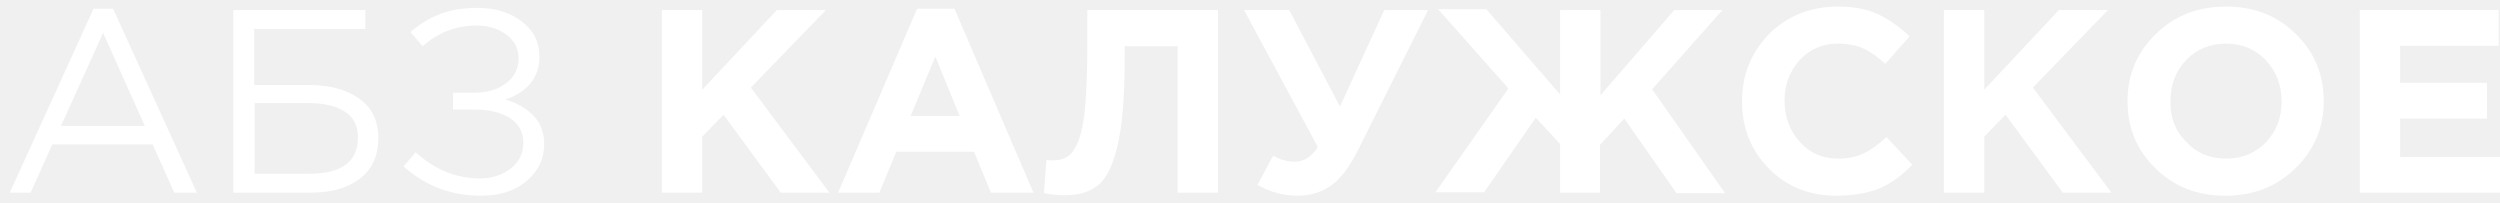
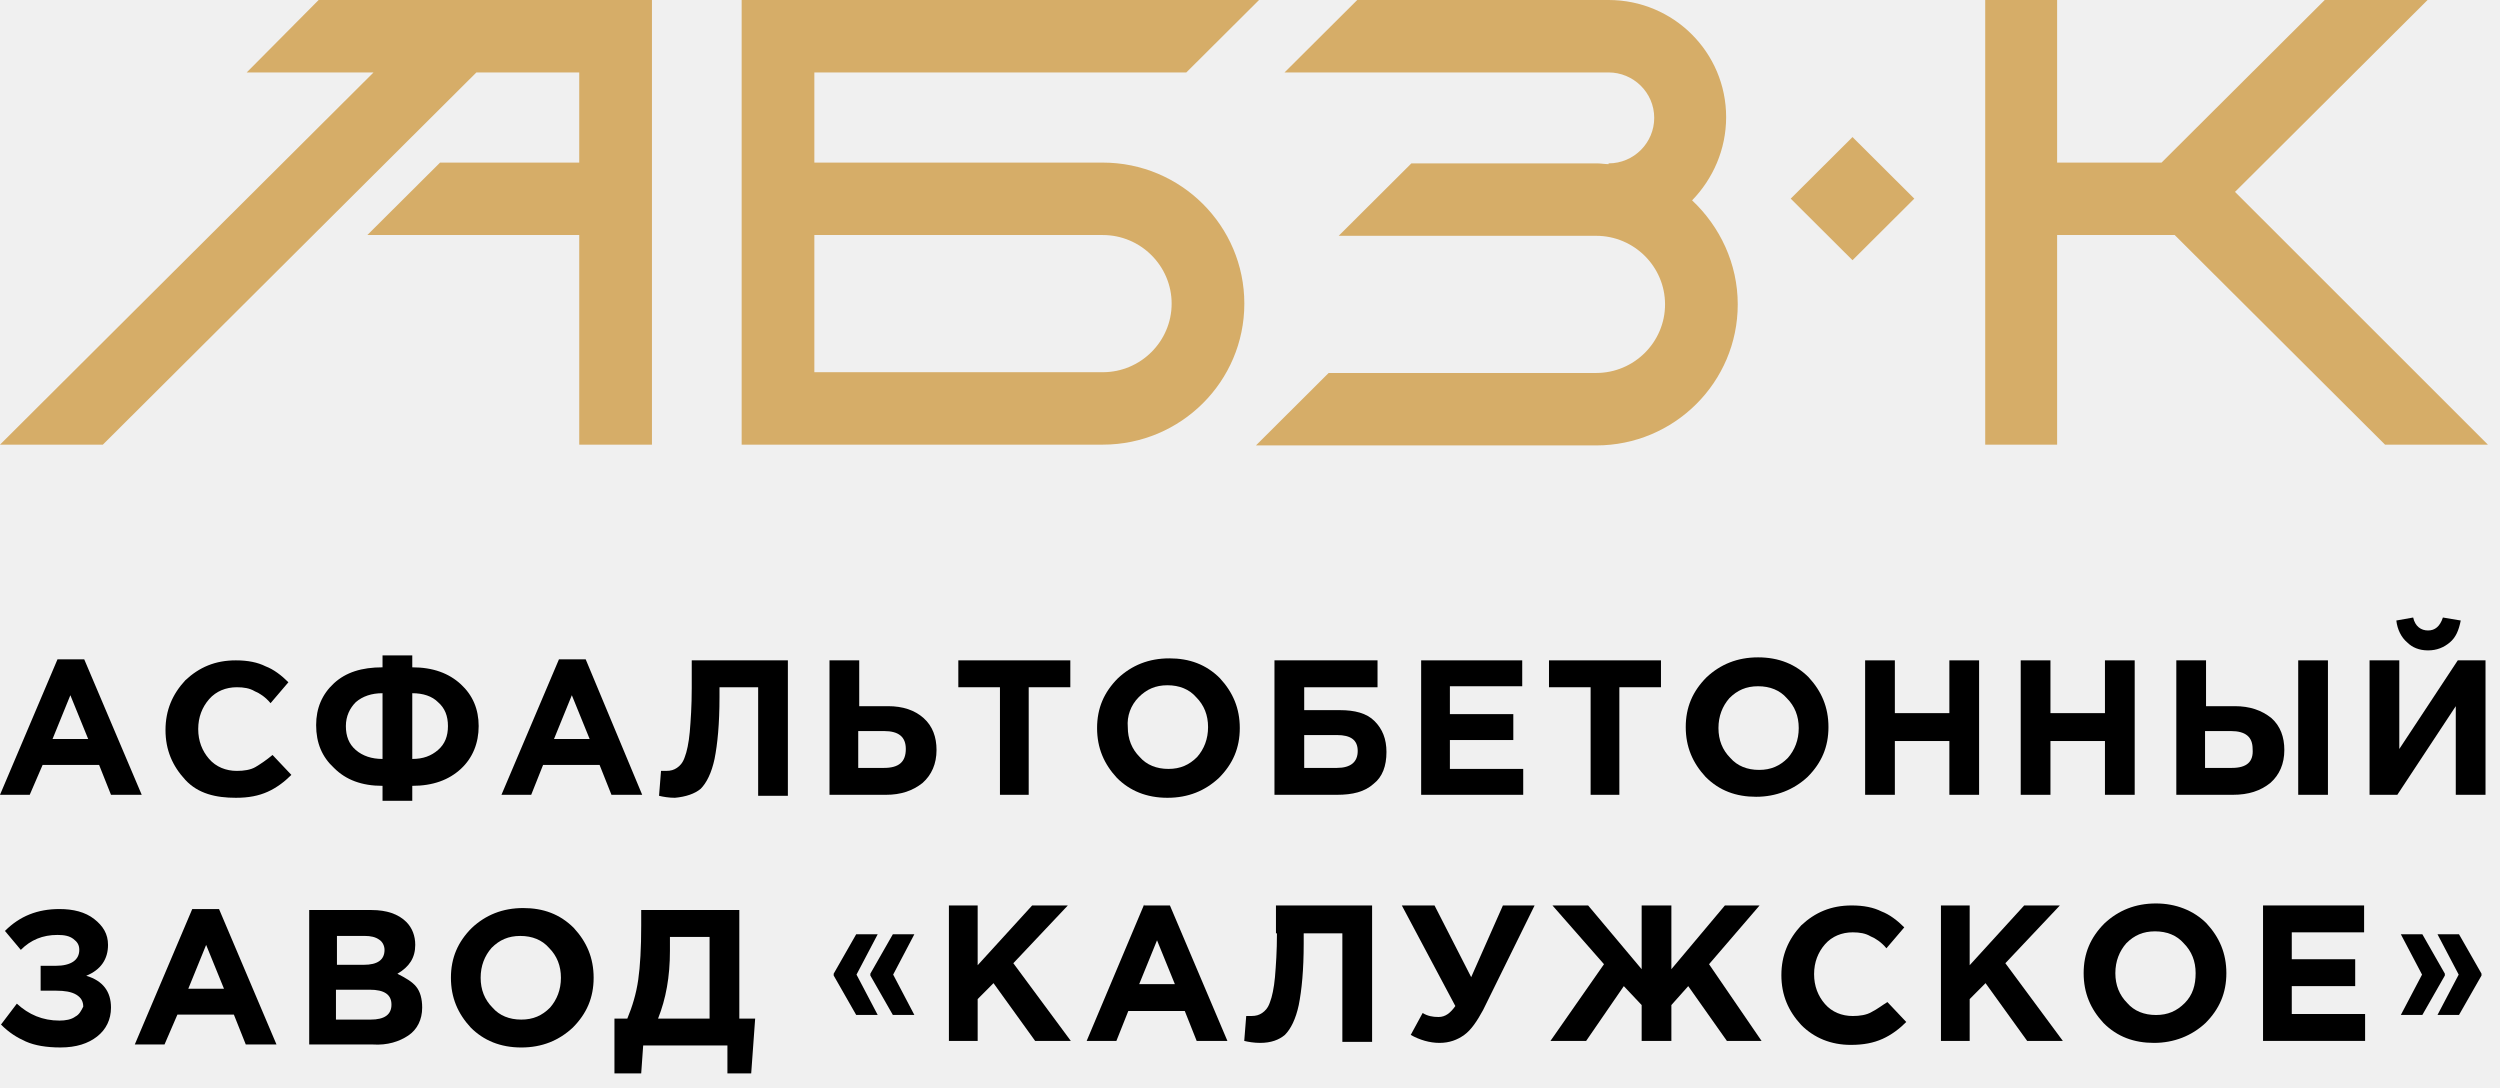
- <svg xmlns="http://www.w3.org/2000/svg" width="222" height="18" viewBox="0 0 222 18" fill="none">
-   <path d="M0.867 17.109L8.308 0.776H10.043L17.483 17.109H15.478L13.551 12.825H4.645L2.718 17.109H0.867ZM5.416 11.18H12.857L9.156 2.918L5.416 11.18Z" fill="white" />
-   <path d="M20.721 17.109V0.891H32.441V2.574H22.572V7.546H27.391C29.241 7.546 30.706 7.929 31.863 8.732C33.019 9.536 33.598 10.721 33.598 12.251C33.598 13.82 33.058 15.005 31.978 15.847C30.899 16.689 29.434 17.109 27.584 17.109H20.721ZM22.572 15.426H27.468C30.359 15.426 31.786 14.355 31.786 12.175C31.786 11.18 31.4 10.415 30.629 9.918C29.858 9.421 28.779 9.153 27.391 9.153H22.61V15.426H22.572Z" fill="white" />
-   <path d="M42.657 17.377C40.036 17.377 37.761 16.497 35.834 14.776L36.913 13.514C38.571 15.044 40.498 15.847 42.657 15.847C43.698 15.847 44.585 15.541 45.356 14.967C46.088 14.393 46.474 13.628 46.474 12.71C46.474 11.716 46.05 10.951 45.24 10.454C44.431 9.956 43.351 9.727 42.041 9.727H40.228V8.235H42.041C43.236 8.235 44.199 7.967 44.932 7.393C45.664 6.858 46.05 6.093 46.05 5.175C46.05 4.333 45.703 3.645 45.009 3.109C44.315 2.574 43.428 2.268 42.349 2.268C40.498 2.268 38.918 2.88 37.53 4.104L36.45 2.842C37.299 2.115 38.185 1.579 39.111 1.235C40.036 0.891 41.115 0.699 42.387 0.699C44.007 0.699 45.317 1.12 46.358 1.924C47.399 2.727 47.9 3.76 47.9 5.022C47.9 6.858 46.898 8.12 44.893 8.847C45.934 9.153 46.782 9.65 47.399 10.301C48.016 10.951 48.324 11.792 48.324 12.825C48.324 14.126 47.785 15.235 46.705 16.115C45.741 16.956 44.354 17.377 42.657 17.377Z" fill="white" />
-   <path d="M58.772 17.109V0.891H62.357V7.967L68.988 0.891H73.344L66.675 7.776L73.653 17.109H69.335L64.246 10.186L62.357 12.137V17.109H58.772Z" fill="white" />
-   <path d="M74.424 17.109L81.44 0.776H84.756L91.772 17.109H87.994L86.491 13.476H79.59L78.086 17.109H74.424ZM80.862 10.301H85.218L83.059 5.022L80.862 10.301Z" fill="white" />
-   <path d="M96.476 0.891H108.157V17.109H104.571V4.104H99.868V5.328C99.868 8.503 99.675 10.951 99.29 12.71C98.904 14.47 98.365 15.656 97.632 16.344C96.9 16.995 95.897 17.339 94.587 17.339C93.854 17.339 93.237 17.262 92.698 17.148L92.929 14.202C93.16 14.241 93.353 14.241 93.507 14.241C94.047 14.241 94.471 14.126 94.818 13.896C95.165 13.667 95.473 13.208 95.743 12.557C96.013 11.869 96.244 10.874 96.36 9.497C96.476 8.159 96.553 6.399 96.553 4.257V0.891H96.476Z" fill="white" />
-   <path d="M118.99 9.459L122.922 0.891H126.816L120.532 13.437C119.838 14.814 119.067 15.847 118.219 16.459C117.37 17.071 116.368 17.377 115.212 17.377C113.978 17.377 112.821 17.071 111.665 16.421L113.053 13.82C113.631 14.164 114.286 14.355 114.98 14.355C115.79 14.355 116.484 13.934 117.024 13.055L110.47 0.891H114.479L118.99 9.459Z" fill="white" />
-   <path d="M142.121 17.109H138.536V12.787L136.377 10.454L131.789 17.071H127.471L133.948 7.852L127.703 0.814H131.982L138.536 8.388V0.891H142.121V8.464L148.675 0.891H152.954L146.708 7.929L153.185 17.148H148.867L144.241 10.53L142.082 12.863V17.109H142.121Z" fill="white" />
-   <path d="M163.054 17.377C160.664 17.377 158.66 16.574 157.079 14.967C155.498 13.361 154.689 11.372 154.689 9C154.689 6.667 155.498 4.678 157.079 3.033C158.698 1.426 160.741 0.585 163.209 0.585C164.635 0.585 165.83 0.814 166.794 1.273C167.758 1.732 168.683 2.383 169.57 3.224L167.411 5.672C166.717 5.022 166.061 4.563 165.445 4.295C164.828 4.027 164.095 3.874 163.209 3.874C161.821 3.874 160.703 4.372 159.816 5.328C158.929 6.322 158.467 7.508 158.467 8.962C158.467 10.377 158.929 11.601 159.816 12.596C160.703 13.59 161.859 14.087 163.209 14.087C164.095 14.087 164.828 13.934 165.483 13.628C166.139 13.322 166.794 12.825 167.526 12.175L169.801 14.623C168.914 15.579 167.951 16.268 166.91 16.727C165.83 17.148 164.558 17.377 163.054 17.377Z" fill="white" />
-   <path d="M172.615 17.109V0.891H176.201V7.967L182.831 0.891H187.188L180.518 7.776L187.496 17.109H183.178L178.09 10.186L176.201 12.137V17.109H172.615Z" fill="white" />
-   <path d="M203.842 14.929C202.184 16.574 200.103 17.377 197.597 17.377C195.091 17.377 193.048 16.574 191.39 14.929C189.732 13.322 188.923 11.333 188.923 8.962C188.923 6.628 189.771 4.639 191.428 3.033C193.086 1.388 195.168 0.585 197.674 0.585C200.18 0.585 202.223 1.388 203.881 3.033C205.538 4.639 206.348 6.628 206.348 9C206.348 11.333 205.5 13.322 203.842 14.929ZM194.127 12.596C195.052 13.59 196.247 14.087 197.674 14.087C199.1 14.087 200.295 13.59 201.221 12.634C202.146 11.639 202.608 10.454 202.608 9C202.608 7.585 202.146 6.361 201.221 5.366C200.295 4.372 199.1 3.874 197.674 3.874C196.247 3.874 195.052 4.372 194.127 5.328C193.202 6.322 192.739 7.508 192.739 8.962C192.701 10.415 193.163 11.639 194.127 12.596Z" fill="white" />
-   <path d="M209.548 17.109V0.891H221.884V4.066H213.133V7.355H220.844V10.53H213.133V13.934H222V17.109H209.548Z" fill="white" />
+ <svg xmlns="http://www.w3.org/2000/svg" width="154" height="67" viewBox="0 0 154 67" fill="none">
+   <path d="M114.114 8.443L110.308 12.236L114.114 16.029L117.921 12.236L114.114 8.443Z" fill="#D6AD68" />
+   <path d="M47.925 0H45.686V2.231V27.39H67.933C72.745 27.39 76.651 23.497 76.651 18.703C76.651 13.909 72.745 10.016 67.933 10.016H50.164V4.462H73.078L77.556 0H47.925ZM67.933 14.478C70.267 14.478 72.173 16.377 72.173 18.703C72.173 21.029 70.267 22.928 67.933 22.928H50.164V14.478H67.933Z" fill="#D6AD68" />
+   <path d="M106.33 7.215C106.33 3.228 103.091 0 99.089 0H83.606L79.128 4.462H99.089C100.613 4.462 101.9 5.696 101.9 7.263C101.9 8.782 100.661 10.064 99.089 10.064V10.111C98.851 10.111 98.612 10.064 98.374 10.064H86.941L82.463 14.526H98.327C100.661 14.526 102.567 16.424 102.567 18.75C102.567 21.077 100.661 22.975 98.327 22.975H81.844L77.366 27.438H98.327C103.138 27.438 107.045 23.545 107.045 18.75C107.045 16.235 105.949 13.956 104.234 12.342C105.52 11.013 106.33 9.209 106.33 7.215Z" fill="#D6AD68" />
+   <path d="M137.676 11.82L149.539 0H143.203L133.151 10.016H126.719V7.215V4.462V0H124.528H122.289V2.231V27.39H126.719V22.928V20.602V14.478H133.961L146.918 27.39H153.254L137.676 11.82Z" fill="#D6AD68" />
+   <path d="M27.488 0H19.627L15.197 4.462H23.01L0 27.39H6.336L29.346 4.462H35.681V10.016H27.107L22.628 14.478H35.681V27.39H38.587H40.16V0H38.349H27.488Z" fill="#D6AD68" />
+   <path d="M2.625 47.119H6.105L6.837 48.96H8.73L5.189 40.616H3.541L0 48.96H1.831L2.625 47.119ZM4.334 42.825L5.433 45.524H3.236L4.334 42.825Z" fill="black" />
+   <path d="M14.529 49.144C15.323 49.144 15.934 49.021 16.483 48.776C17.032 48.53 17.521 48.162 17.948 47.733L16.788 46.506C16.422 46.813 16.056 47.058 15.75 47.242C15.445 47.426 15.018 47.487 14.59 47.487C13.919 47.487 13.308 47.242 12.881 46.751C12.454 46.26 12.21 45.647 12.21 44.911C12.21 44.175 12.454 43.561 12.881 43.07C13.308 42.579 13.919 42.334 14.59 42.334C15.018 42.334 15.384 42.395 15.689 42.579C15.995 42.702 16.361 42.947 16.666 43.316L17.765 42.027C17.338 41.598 16.849 41.23 16.361 41.046C15.873 40.8 15.262 40.678 14.529 40.678C13.247 40.678 12.271 41.107 11.416 41.905C10.622 42.764 10.195 43.745 10.195 44.972C10.195 46.199 10.622 47.181 11.416 48.04C12.21 48.898 13.308 49.144 14.529 49.144Z" fill="black" />
+   <path d="M23.564 48.408V49.328H25.396V48.408C26.678 48.408 27.655 48.04 28.387 47.365C29.12 46.69 29.486 45.77 29.486 44.727C29.486 43.684 29.12 42.825 28.387 42.15C27.655 41.475 26.678 41.107 25.396 41.107V40.371H23.564V41.107C22.282 41.107 21.306 41.414 20.573 42.089C19.841 42.764 19.474 43.623 19.474 44.665C19.474 45.77 19.841 46.629 20.573 47.303C21.306 48.04 22.282 48.408 23.564 48.408ZM25.396 42.702C26.067 42.702 26.617 42.886 26.983 43.254C27.41 43.623 27.594 44.113 27.594 44.727C27.594 45.34 27.41 45.831 26.983 46.199C26.556 46.567 26.067 46.751 25.396 46.751V42.702ZM21.916 43.254C22.343 42.886 22.893 42.702 23.564 42.702V46.751C22.893 46.751 22.343 46.567 21.916 46.199C21.489 45.831 21.306 45.34 21.306 44.727C21.306 44.113 21.55 43.623 21.916 43.254Z" fill="black" />
+   <path d="M36.079 40.616H34.431L30.89 48.96H32.722L33.454 47.119H36.934L37.666 48.96H39.559L36.079 40.616ZM34.126 45.524L35.225 42.825L36.323 45.524H34.126Z" fill="black" />
+   <path d="M43.161 48.592C43.527 48.224 43.832 47.61 44.016 46.751C44.199 45.831 44.321 44.604 44.321 42.947V42.334H46.702V49.021H48.533V40.678H42.611V42.395C42.611 43.5 42.55 44.359 42.489 45.095C42.428 45.77 42.306 46.322 42.184 46.629C42.062 46.997 41.879 47.181 41.696 47.303C41.513 47.426 41.329 47.487 41.024 47.487C40.963 47.487 40.841 47.487 40.719 47.487L40.597 49.021C40.841 49.083 41.207 49.144 41.574 49.144C42.245 49.083 42.794 48.898 43.161 48.592Z" fill="black" />
+   <path d="M56.836 48.224C57.385 47.733 57.69 47.058 57.69 46.199C57.69 45.401 57.446 44.727 56.897 44.236C56.347 43.745 55.614 43.5 54.699 43.5H52.928V40.678H51.097V48.96H54.577C55.492 48.96 56.225 48.715 56.836 48.224ZM52.867 47.303V45.033H54.455C55.37 45.033 55.798 45.401 55.798 46.138C55.798 46.935 55.37 47.303 54.455 47.303H52.867Z" fill="black" />
+   <path d="M63.368 48.96V42.334H65.932V40.678H59.033V42.334H61.597V48.96H63.368Z" fill="black" />
+   <path d="M71.914 49.144C73.196 49.144 74.234 48.715 75.089 47.917C75.944 47.058 76.371 46.077 76.371 44.849C76.371 43.623 75.943 42.641 75.15 41.782C74.295 40.923 73.257 40.555 72.036 40.555C70.754 40.555 69.717 40.984 68.862 41.782C68.007 42.641 67.58 43.623 67.58 44.849C67.58 46.077 68.007 47.058 68.801 47.917C69.594 48.715 70.632 49.144 71.914 49.144ZM70.144 42.948C70.632 42.457 71.182 42.212 71.914 42.212C72.647 42.212 73.257 42.457 73.685 42.948C74.173 43.438 74.417 44.052 74.417 44.788C74.417 45.524 74.173 46.138 73.746 46.629C73.257 47.12 72.708 47.365 71.975 47.365C71.243 47.365 70.632 47.12 70.205 46.629C69.717 46.138 69.472 45.524 69.472 44.788C69.411 44.113 69.656 43.438 70.144 42.948Z" fill="black" />
+   <path d="M84.612 48.285C85.162 47.856 85.406 47.181 85.406 46.322C85.406 45.524 85.162 44.911 84.673 44.42C84.185 43.929 83.452 43.745 82.537 43.745H80.339V42.334H84.856V40.678H78.507V48.96H82.353C83.33 48.96 84.063 48.776 84.612 48.285ZM80.339 45.279H82.353C83.208 45.279 83.635 45.586 83.635 46.26C83.635 46.935 83.208 47.303 82.353 47.303H80.339V45.279Z" fill="black" />
+   <path d="M89.313 45.586H93.22V43.99H89.313V42.273H93.769V40.678H87.543V48.96H93.83V47.365H89.313V45.586Z" fill="black" />
+   <path d="M95.418 42.334H97.982V48.96H99.752V42.334H102.316V40.678H95.418V42.334Z" fill="black" />
+   <path d="M108.299 40.493C107.017 40.493 105.979 40.923 105.124 41.72C104.27 42.579 103.842 43.561 103.842 44.788C103.842 46.015 104.27 46.996 105.063 47.855C105.918 48.714 106.956 49.082 108.177 49.082C109.398 49.082 110.496 48.653 111.351 47.855C112.206 46.996 112.633 46.015 112.633 44.788C112.633 43.561 112.206 42.579 111.412 41.72C110.619 40.923 109.581 40.493 108.299 40.493ZM110.13 46.69C109.642 47.181 109.092 47.426 108.36 47.426C107.627 47.426 107.017 47.181 106.589 46.69C106.101 46.199 105.857 45.585 105.857 44.849C105.857 44.113 106.101 43.499 106.528 43.009C107.017 42.518 107.566 42.273 108.299 42.273C109.031 42.273 109.642 42.518 110.069 43.009C110.558 43.499 110.802 44.113 110.802 44.849C110.802 45.585 110.558 46.199 110.13 46.69Z" fill="black" />
+   <path d="M120.081 43.929H116.723V40.678H114.892V48.96H116.723V45.647H120.081V48.96H121.912V40.678H120.081V43.929Z" fill="black" />
+   <path d="M129.665 43.929H126.308V40.678H124.476V48.96H126.308V45.647H129.665V48.96H131.497V40.678H129.665V43.929Z" fill="black" />
+   <path d="M137.663 43.5H135.892V40.678H134.061V48.96H137.541C138.517 48.96 139.25 48.715 139.86 48.224C140.41 47.733 140.715 47.058 140.715 46.199C140.715 45.401 140.471 44.727 139.922 44.236C139.311 43.745 138.578 43.5 137.663 43.5ZM137.48 47.303H135.831V45.033H137.419C138.334 45.033 138.762 45.401 138.762 46.138C138.823 46.935 138.395 47.303 137.48 47.303Z" fill="black" />
+   <path d="M143.401 40.678H141.57V48.96H143.401V40.678Z" fill="black" />
+   <path d="M151.399 40.678L147.797 46.138V40.678H145.965V48.96H147.675L151.276 43.5V48.96H153.108V40.678H151.399Z" fill="black" />
+   <path d="M149.567 40.064C150.116 40.064 150.544 39.88 150.91 39.573C151.276 39.266 151.46 38.837 151.582 38.223L150.483 38.039C150.3 38.591 149.994 38.837 149.567 38.837C149.14 38.837 148.773 38.591 148.651 38.039L147.614 38.223C147.675 38.776 147.919 39.266 148.285 39.573C148.59 39.88 149.018 40.064 149.567 40.064Z" fill="black" />
+   <path d="M4.64 62.622C4.396 62.806 4.029 62.868 3.663 62.868C2.625 62.868 1.77 62.5 1.038 61.825L0.061 63.113C0.549 63.604 1.038 63.911 1.587 64.156C2.137 64.402 2.869 64.524 3.724 64.524C4.701 64.524 5.433 64.279 5.983 63.849C6.532 63.42 6.837 62.806 6.837 62.07C6.837 61.089 6.349 60.414 5.311 60.107C6.227 59.739 6.654 59.064 6.654 58.205C6.654 57.53 6.349 57.039 5.8 56.61C5.25 56.181 4.518 55.997 3.663 55.997C2.32 55.997 1.221 56.426 0.305 57.346L1.282 58.512C1.893 57.898 2.625 57.592 3.541 57.592C3.968 57.592 4.273 57.653 4.518 57.837C4.762 58.021 4.884 58.205 4.884 58.512C4.884 59.126 4.396 59.494 3.419 59.494H2.503V61.027H3.48C3.968 61.027 4.396 61.089 4.701 61.273C5.006 61.457 5.128 61.702 5.128 62.009C5.006 62.254 4.884 62.5 4.64 62.622Z" fill="black" />
+   <path d="M10.928 62.5H14.407L15.14 64.34H17.032L13.492 55.997H11.843L8.303 64.34H10.134L10.928 62.5ZM12.698 58.205L13.797 60.905H11.599L12.698 58.205Z" fill="black" />
+   <path d="M25.152 63.788C25.701 63.42 26.006 62.807 26.006 62.07C26.006 61.518 25.884 61.089 25.64 60.782C25.396 60.475 24.969 60.23 24.48 59.984C25.213 59.555 25.579 59.003 25.579 58.205C25.579 57.653 25.396 57.162 25.03 56.794C24.541 56.303 23.809 56.058 22.893 56.058H19.047V64.34H22.954C23.87 64.402 24.602 64.156 25.152 63.788ZM20.695 57.653H22.466C22.832 57.653 23.137 57.715 23.381 57.899C23.564 58.021 23.687 58.267 23.687 58.512C23.687 59.126 23.259 59.432 22.405 59.432H20.756V57.653H20.695ZM20.695 60.966H22.771C23.687 60.966 24.114 61.273 24.114 61.886C24.114 62.5 23.686 62.807 22.832 62.807H20.695V60.966Z" fill="black" />
+   <path d="M32.111 64.525C33.393 64.525 34.431 64.095 35.286 63.298C36.14 62.439 36.568 61.457 36.568 60.23C36.568 59.003 36.14 58.022 35.347 57.163C34.492 56.304 33.454 55.936 32.233 55.936C30.951 55.936 29.913 56.365 29.059 57.163C28.204 58.022 27.777 59.003 27.777 60.23C27.777 61.457 28.204 62.439 28.998 63.298C29.791 64.095 30.829 64.525 32.111 64.525ZM30.28 58.39C30.768 57.899 31.318 57.654 32.05 57.654C32.783 57.654 33.393 57.899 33.821 58.39C34.309 58.88 34.553 59.494 34.553 60.23C34.553 60.966 34.309 61.58 33.882 62.071C33.393 62.562 32.844 62.807 32.111 62.807C31.379 62.807 30.768 62.562 30.341 62.071C29.852 61.58 29.608 60.966 29.608 60.23C29.608 59.494 29.852 58.88 30.28 58.39Z" fill="black" />
+   <path d="M46.274 66.12L46.518 62.745H45.542V56.058H39.498V57.04C39.498 58.389 39.437 59.494 39.315 60.353C39.193 61.212 38.949 62.009 38.643 62.745H37.85V66.12H39.498L39.62 64.402H44.809V66.12H46.274ZM43.71 62.745H40.536C41.024 61.518 41.268 60.169 41.268 58.573V57.715H43.71V62.745Z" fill="black" />
+   <path d="M65.779 55.776H63.581L60.224 59.457V55.776H58.453V64.12H60.224V61.543L61.2 60.561L63.764 64.12H65.962L62.421 59.334L65.779 55.776Z" fill="black" />
+   <path d="M70.48 55.715L66.939 64.12H68.77L69.503 62.279H72.983L73.715 64.12H75.608L72.067 55.776H70.48V55.715ZM70.174 60.623L71.273 57.923L72.372 60.623H70.174Z" fill="black" />
+   <path d="M78.66 57.494C78.66 58.598 78.599 59.457 78.538 60.193C78.477 60.868 78.355 61.42 78.233 61.727C78.111 62.095 77.927 62.279 77.744 62.402C77.561 62.524 77.378 62.586 77.073 62.586C77.012 62.586 76.89 62.586 76.767 62.586L76.645 64.12C76.89 64.181 77.256 64.242 77.622 64.242C78.294 64.242 78.782 64.058 79.148 63.751C79.515 63.383 79.82 62.77 80.003 61.911C80.186 60.991 80.308 59.764 80.308 58.107V57.494H82.689V64.181H84.521V55.776H78.599V57.494H78.66Z" fill="black" />
+   <path d="M90.625 60.193L88.367 55.776H86.352L89.649 61.972C89.343 62.402 89.038 62.647 88.611 62.647C88.245 62.647 87.939 62.586 87.634 62.402L86.901 63.751C87.451 64.058 88.061 64.242 88.672 64.242C89.282 64.242 89.771 64.058 90.198 63.751C90.625 63.445 90.992 62.892 91.358 62.218L94.532 55.776H92.579L90.625 60.193Z" fill="black" />
+   <path d="M108.39 55.776H106.254L102.957 59.702V55.776H101.126V59.702L97.829 55.776H95.631L98.806 59.395L95.509 64.12H97.707L100.027 60.745L101.126 61.911V64.12H102.957V61.911L103.995 60.745L106.376 64.12H108.512L105.277 59.395L108.39 55.776Z" fill="black" />
+   <path d="M115.289 62.34C114.983 62.524 114.556 62.586 114.129 62.586C113.457 62.586 112.847 62.34 112.419 61.849C111.992 61.359 111.748 60.745 111.748 60.009C111.748 59.273 111.992 58.659 112.419 58.169C112.847 57.678 113.457 57.432 114.129 57.432C114.556 57.432 114.922 57.494 115.228 57.678C115.533 57.8 115.899 58.046 116.204 58.414L117.303 57.126C116.876 56.696 116.388 56.328 115.899 56.144C115.411 55.898 114.8 55.776 114.068 55.776C112.786 55.776 111.809 56.205 110.954 57.003C110.161 57.862 109.733 58.843 109.733 60.07C109.733 61.297 110.161 62.279 110.954 63.138C111.748 63.935 112.786 64.365 114.007 64.365C114.8 64.365 115.411 64.242 115.96 63.997C116.51 63.751 116.998 63.383 117.425 62.954L116.265 61.727C115.96 61.911 115.655 62.156 115.289 62.34Z" fill="black" />
+   <path d="M126.888 55.776H124.69L121.332 59.457V55.776H119.562V64.12H121.332V61.543L122.309 60.561L124.873 64.12H127.071L123.53 59.334L126.888 55.776Z" fill="black" />
+   <path d="M132.809 55.653C131.527 55.653 130.49 56.083 129.635 56.88C128.78 57.739 128.353 58.721 128.353 59.947C128.353 61.175 128.78 62.156 129.574 63.015C130.428 63.874 131.466 64.242 132.687 64.242C133.908 64.242 135.007 63.813 135.862 63.015C136.716 62.156 137.144 61.175 137.144 59.947C137.144 58.721 136.716 57.739 135.923 56.88C135.129 56.083 134.03 55.653 132.809 55.653ZM134.58 61.788C134.091 62.279 133.542 62.524 132.809 62.524C132.077 62.524 131.466 62.279 131.039 61.788C130.551 61.297 130.306 60.684 130.306 59.947C130.306 59.211 130.551 58.598 130.978 58.107C131.466 57.616 132.016 57.371 132.748 57.371C133.481 57.371 134.091 57.616 134.519 58.107C135.007 58.598 135.251 59.211 135.251 59.947C135.251 60.684 135.068 61.297 134.58 61.788Z" fill="black" />
+   <path d="M141.173 60.745H145.08V59.089H141.173V57.432H145.629V55.776H139.403V64.12H145.69V62.463H141.173V60.745Z" fill="black" />
+   <path d="M54.066 62.52H52.741L51.355 60.092V60.011H52.748L54.066 62.52ZM54.066 57.551L52.748 60.06H51.355V59.979L52.741 57.551H54.066ZM56.324 62.52H54.999L53.613 60.092V60.011H55.006L56.324 62.52ZM56.324 57.551L55.006 60.06H53.613V59.979L54.999 57.551H56.324Z" fill="black" />
+   <path d="M150.15 62.52H151.475L152.861 60.092V60.011H151.468L150.15 62.52ZM150.15 57.551L151.468 60.06H152.861V59.979L151.475 57.551H150.15ZM147.892 62.52H149.217L150.603 60.092V60.011H149.21L147.892 62.52ZM147.892 57.551L149.21 60.06H150.603V59.979L149.217 57.551H147.892Z" fill="black" />
</svg>
